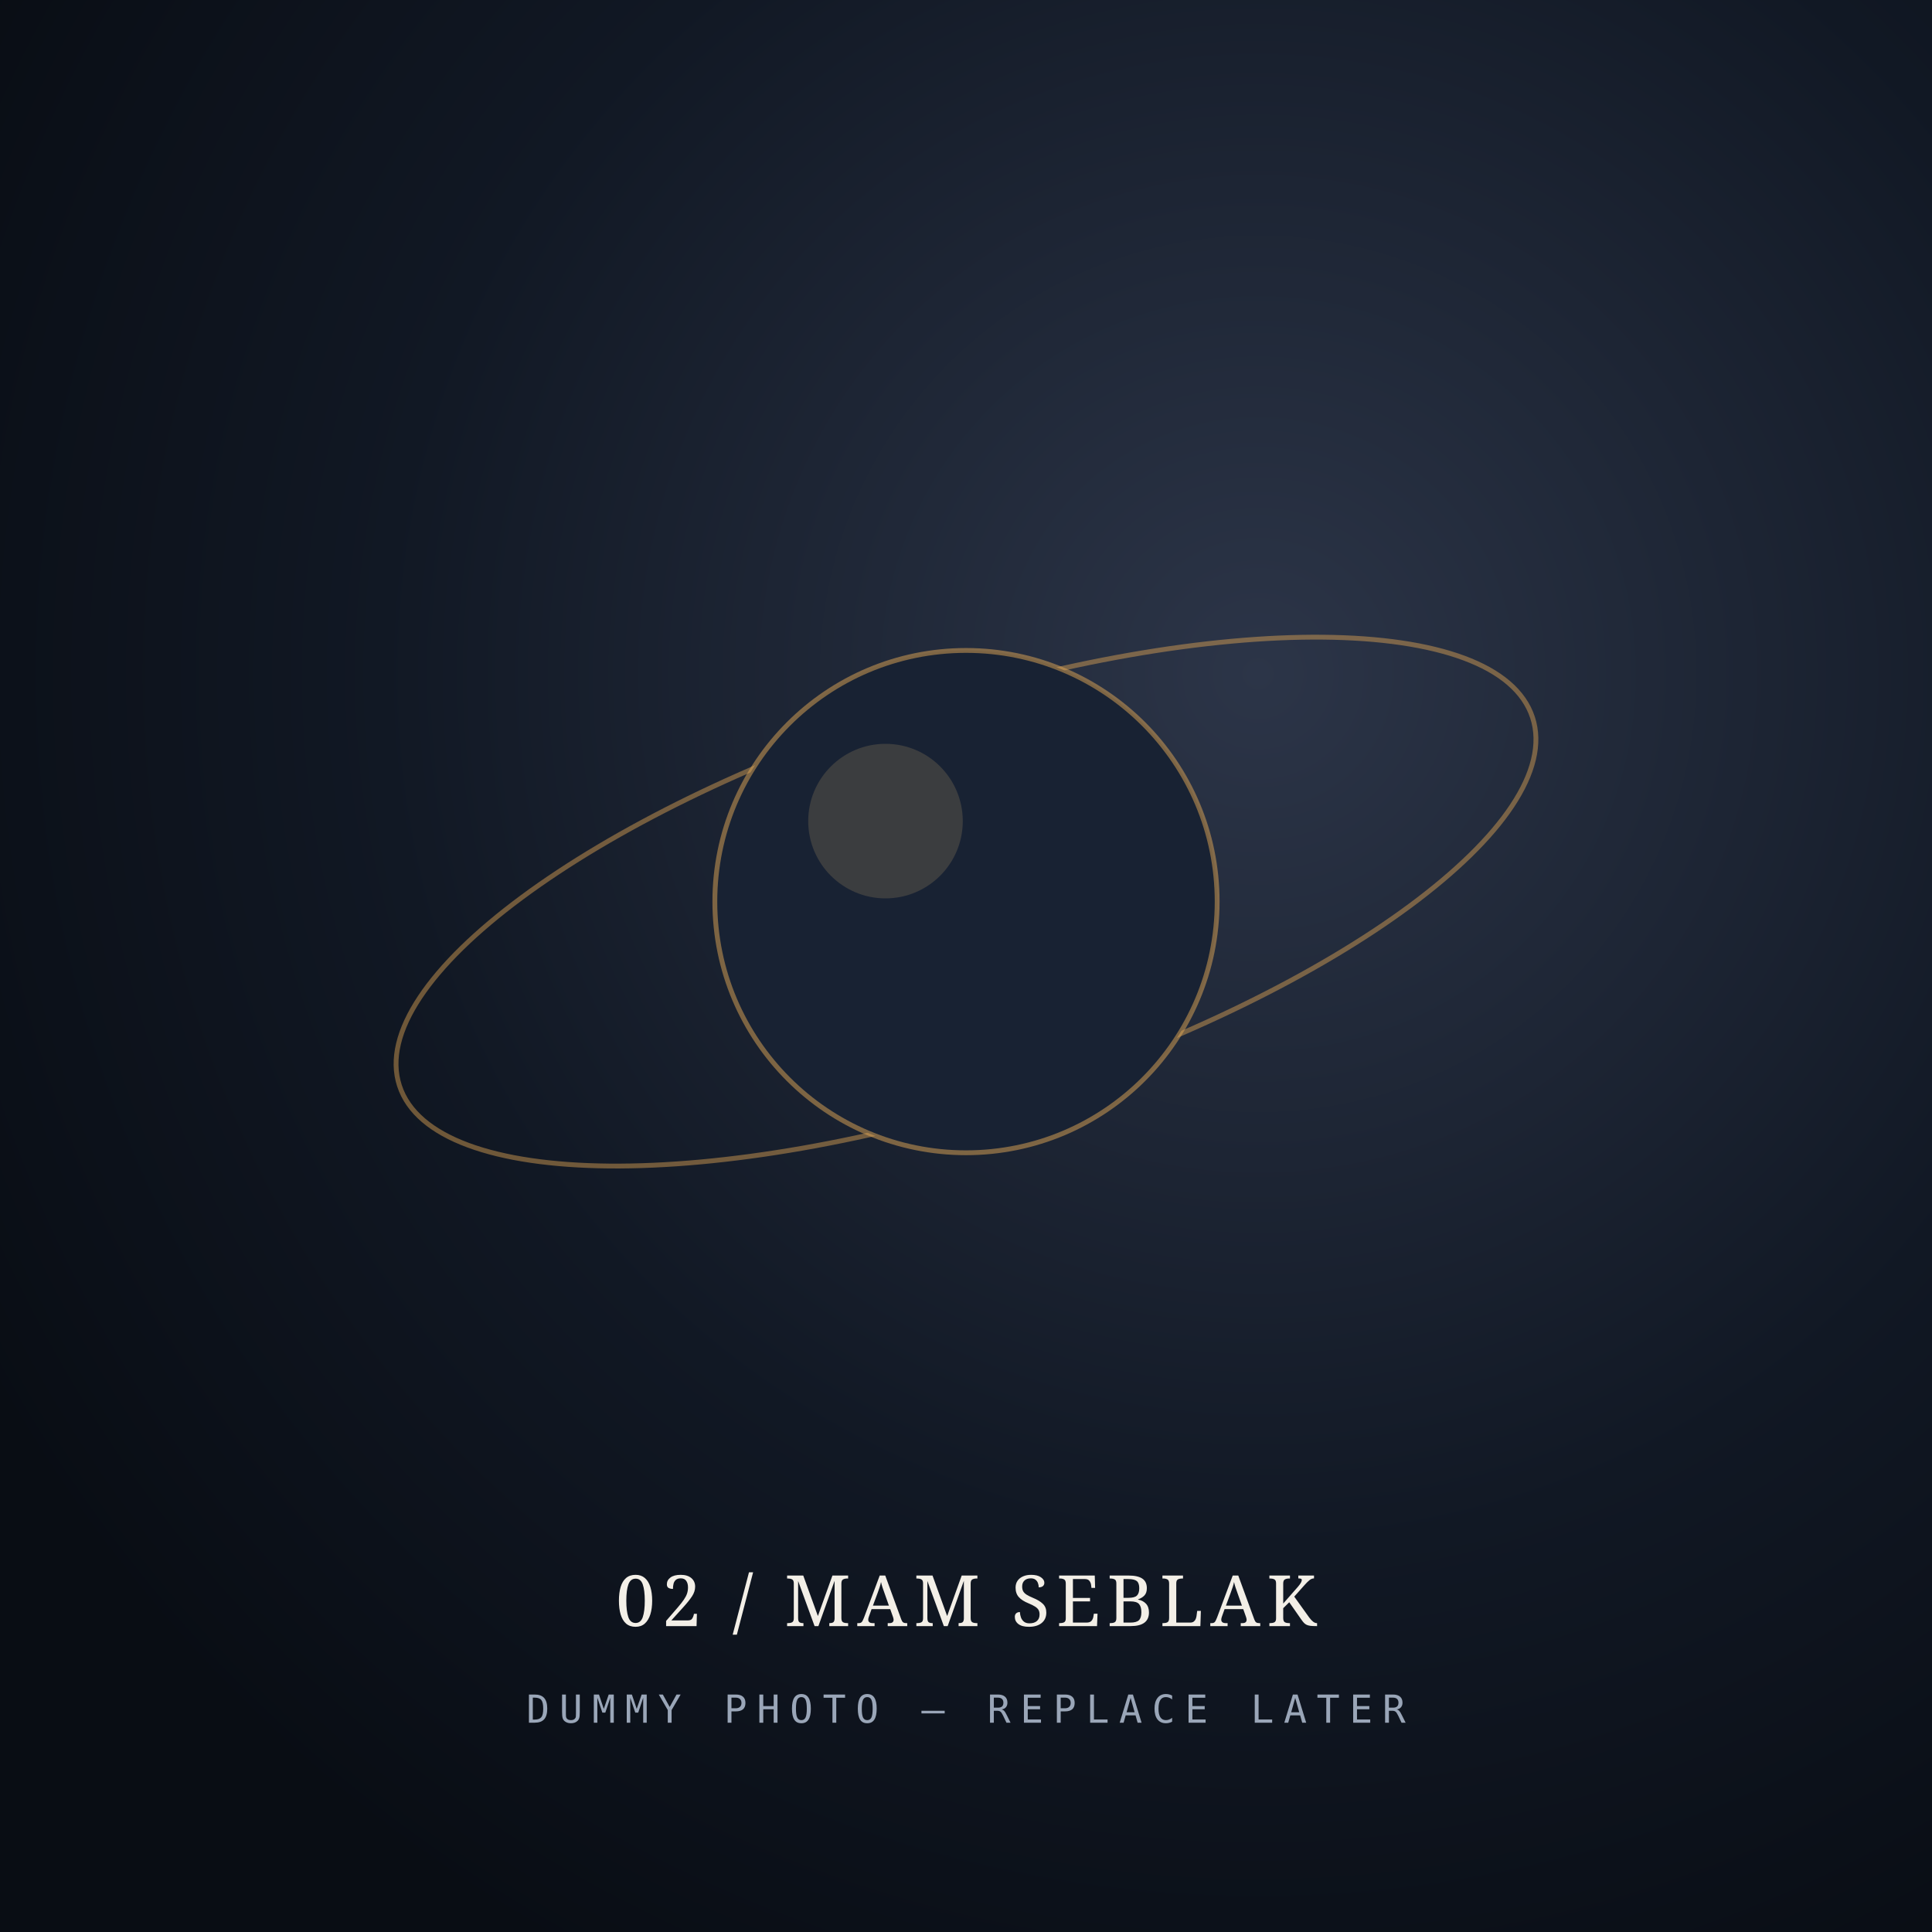
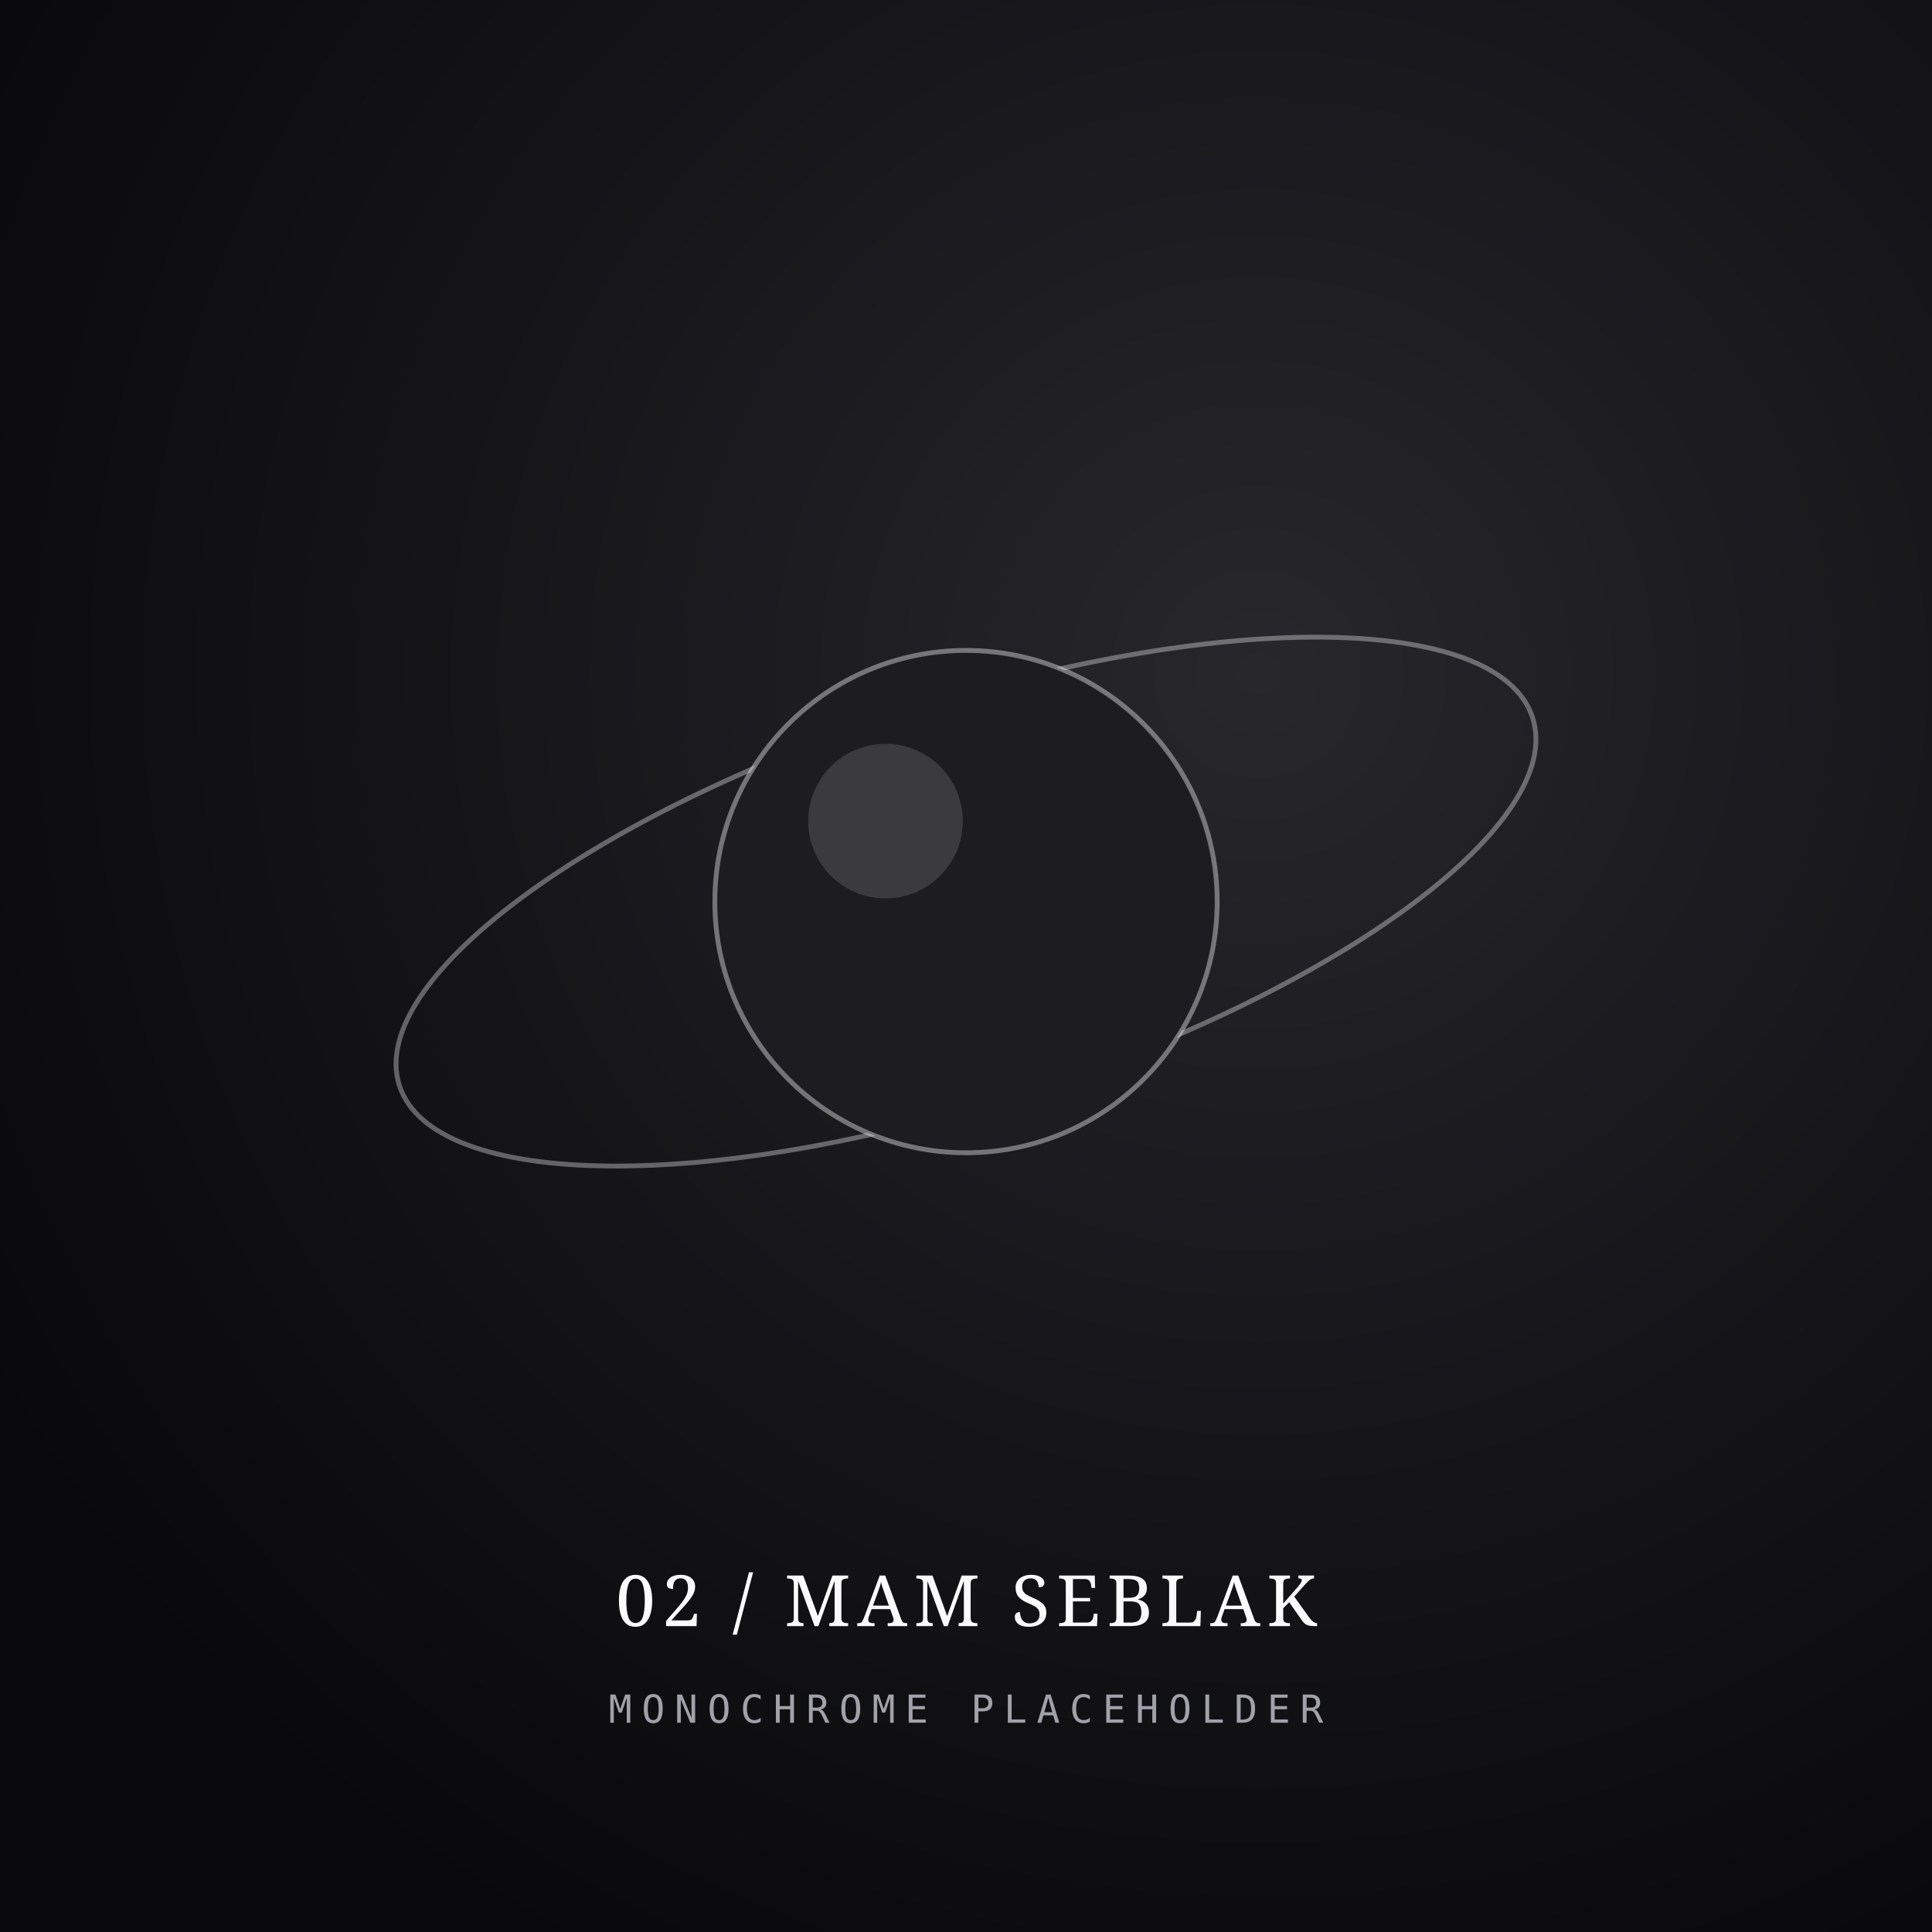
<svg xmlns="http://www.w3.org/2000/svg" viewBox="0 0 600 600" width="600" height="600">
  <defs>
    <radialGradient id="g2" cx="65%" cy="35%" r="75%">
-       <stop offset="0%" stop-color="#2c3548" />
-       <stop offset="60%" stop-color="#111824" />
-       <stop offset="100%" stop-color="#090d14" />
+       <stop offset="0%" stop-color="#27272c" />
+       <stop offset="60%" stop-color="#141417" />
+       <stop offset="100%" stop-color="#09090b" />
    </radialGradient>
  </defs>
  <rect width="600" height="600" fill="url(#g2)" />
-   <ellipse cx="300" cy="280" rx="185" ry="62" transform="rotate(-18 300 280)" fill="none" stroke="#e2a856" stroke-opacity="0.45" stroke-width="1.5" />
-   <circle cx="300" cy="280" r="78" fill="#182233" stroke="#e2a856" stroke-opacity="0.5" stroke-width="1.5" />
-   <circle cx="275" cy="255" r="24" fill="#f5cd82" fill-opacity="0.16" />
-   <text x="300" y="505" text-anchor="middle" fill="#f3efe7" font-family="Georgia, serif" font-size="22" letter-spacing="2">02 / MAM SEBLAK</text>
-   <text x="300" y="535" text-anchor="middle" fill="#9aa6b8" font-family="monospace" font-size="12" letter-spacing="3">DUMMY PHOTO — REPLACE LATER</text>
+   <ellipse cx="300" cy="280" rx="185" ry="62" transform="rotate(-18 300 280)" fill="none" stroke="#fafafa" stroke-opacity="0.35" stroke-width="1.5" />
+   <circle cx="300" cy="280" r="78" fill="#1c1c21" stroke="#fafafa" stroke-opacity="0.4" stroke-width="1.5" />
+   <circle cx="275" cy="255" r="24" fill="#fafafa" fill-opacity="0.14" />
+   <text x="300" y="505" text-anchor="middle" fill="#fafafa" font-family="Georgia, serif" font-size="22" letter-spacing="2">02 / MAM SEBLAK</text>
+   <text x="300" y="535" text-anchor="middle" fill="#a1a1aa" font-family="monospace" font-size="12" letter-spacing="3">MONOCHROME PLACEHOLDER</text>
</svg>
